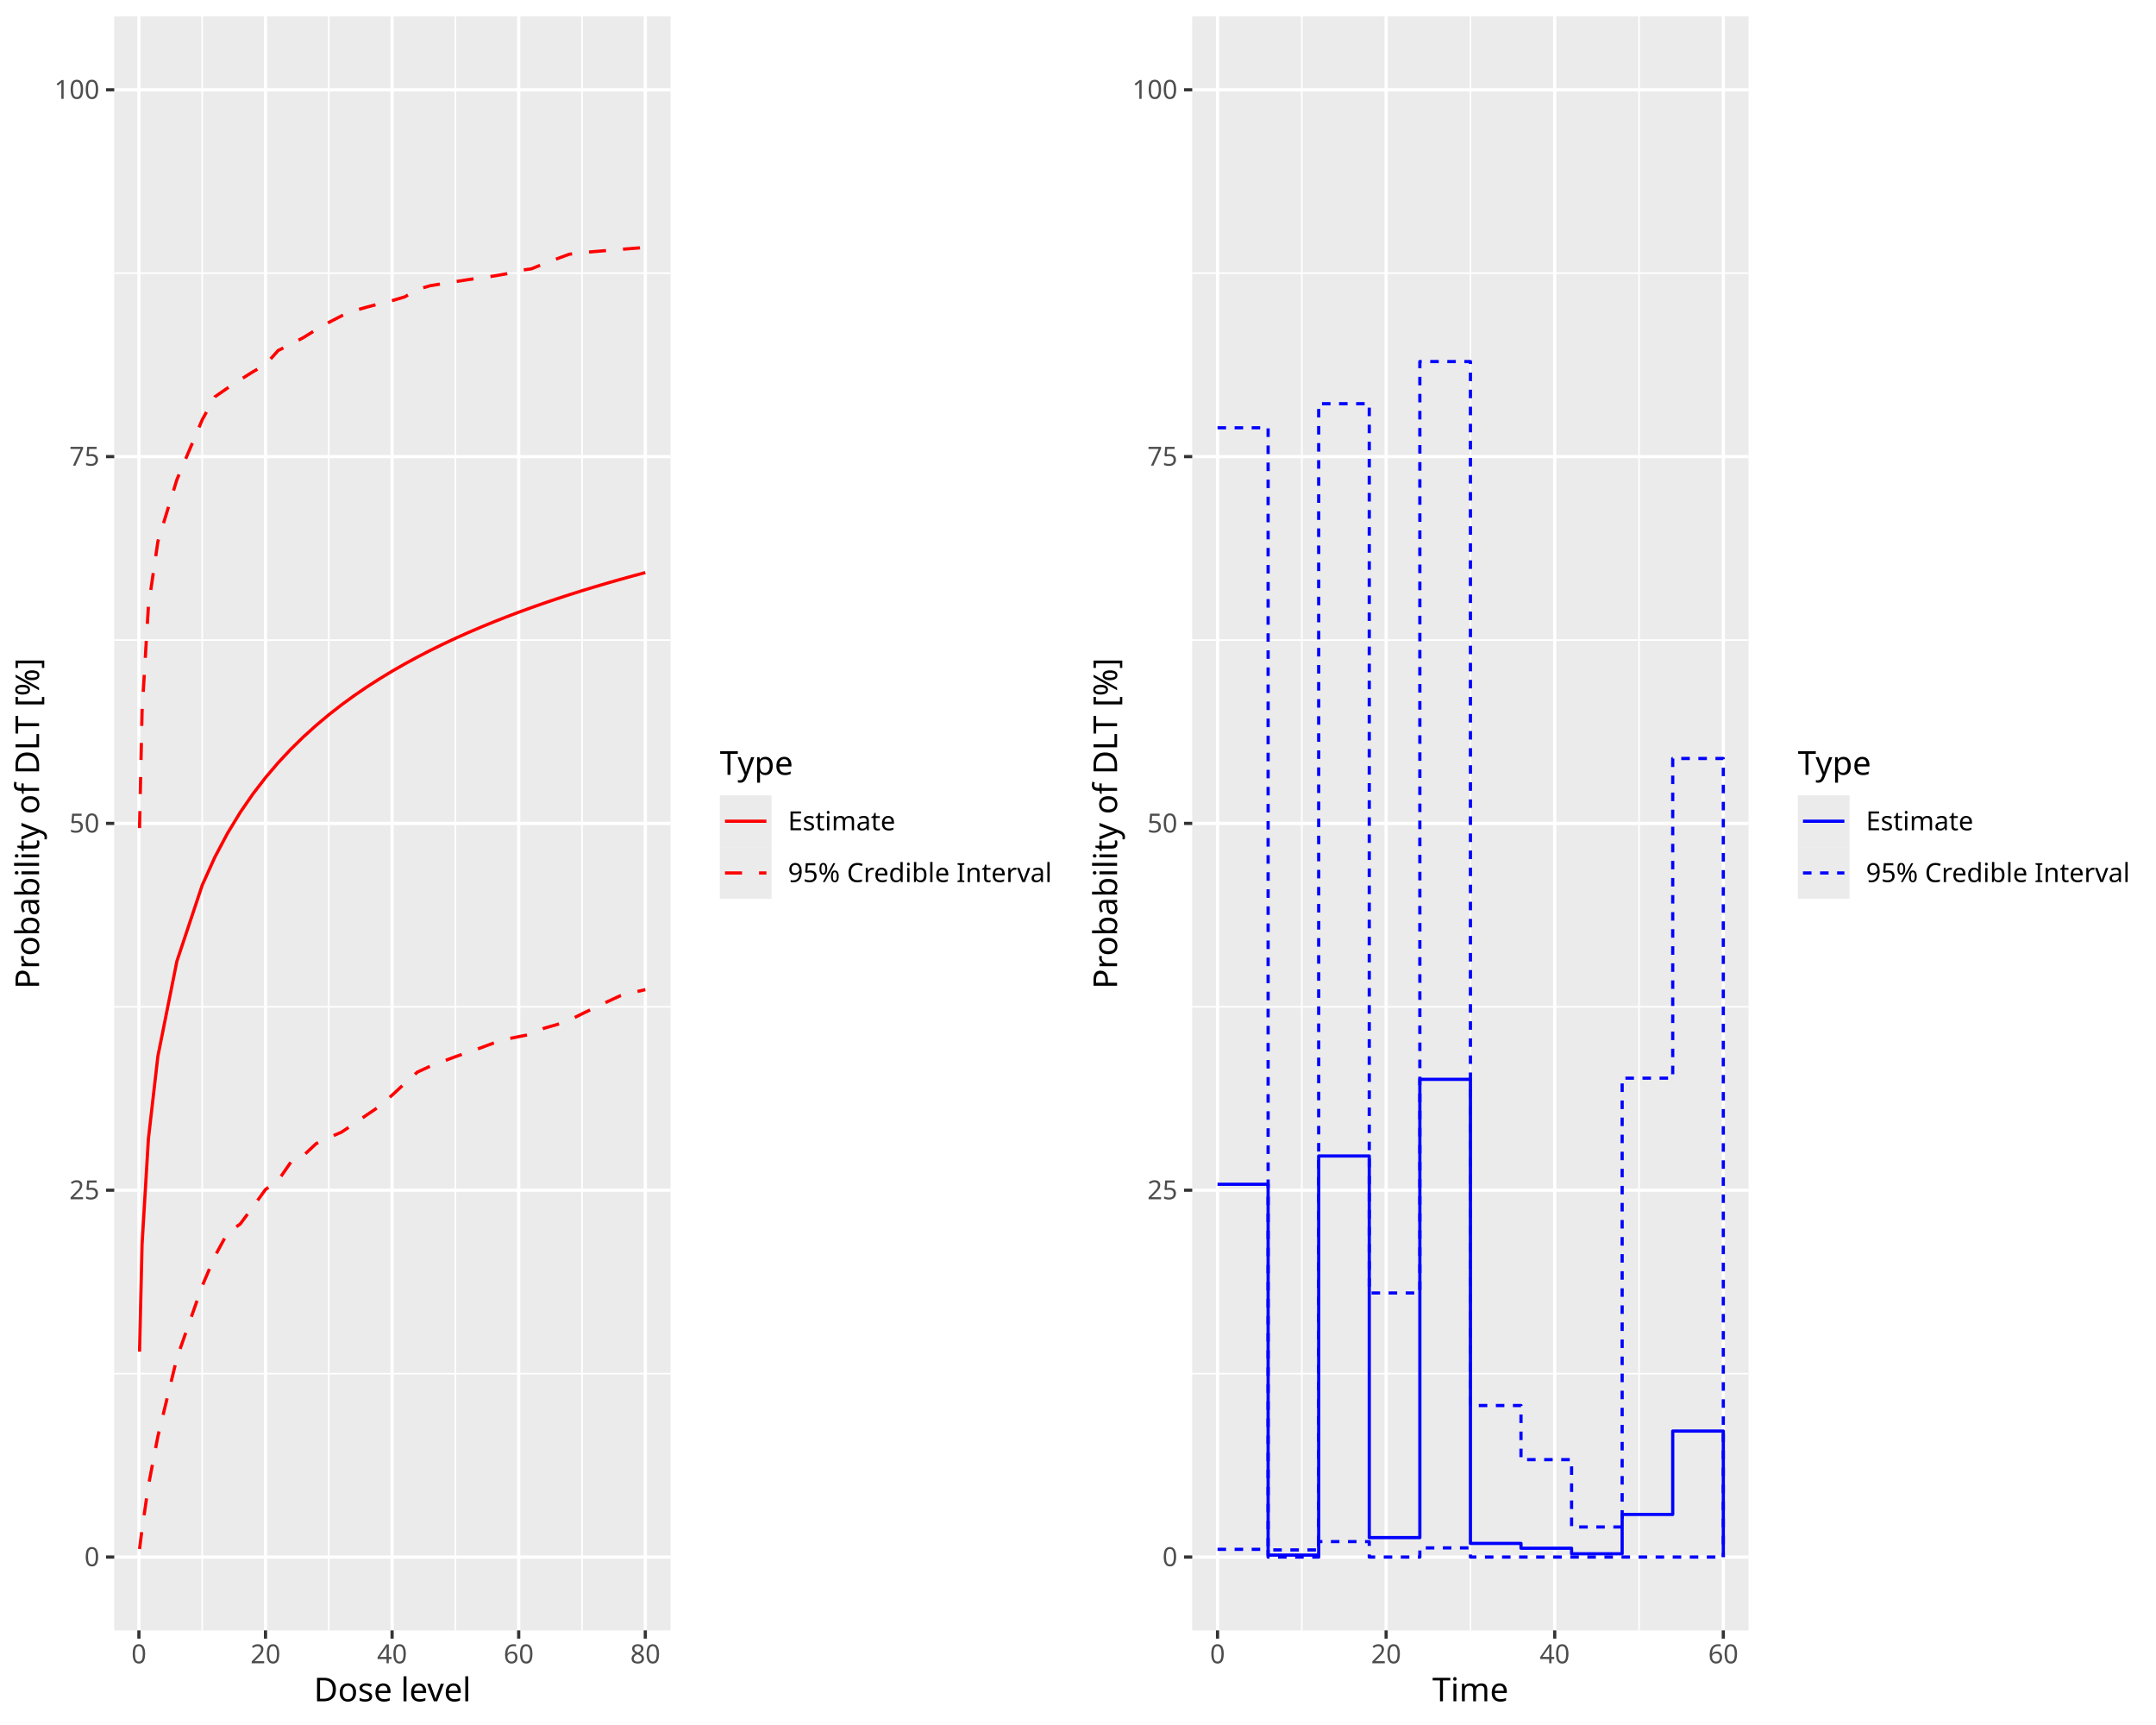
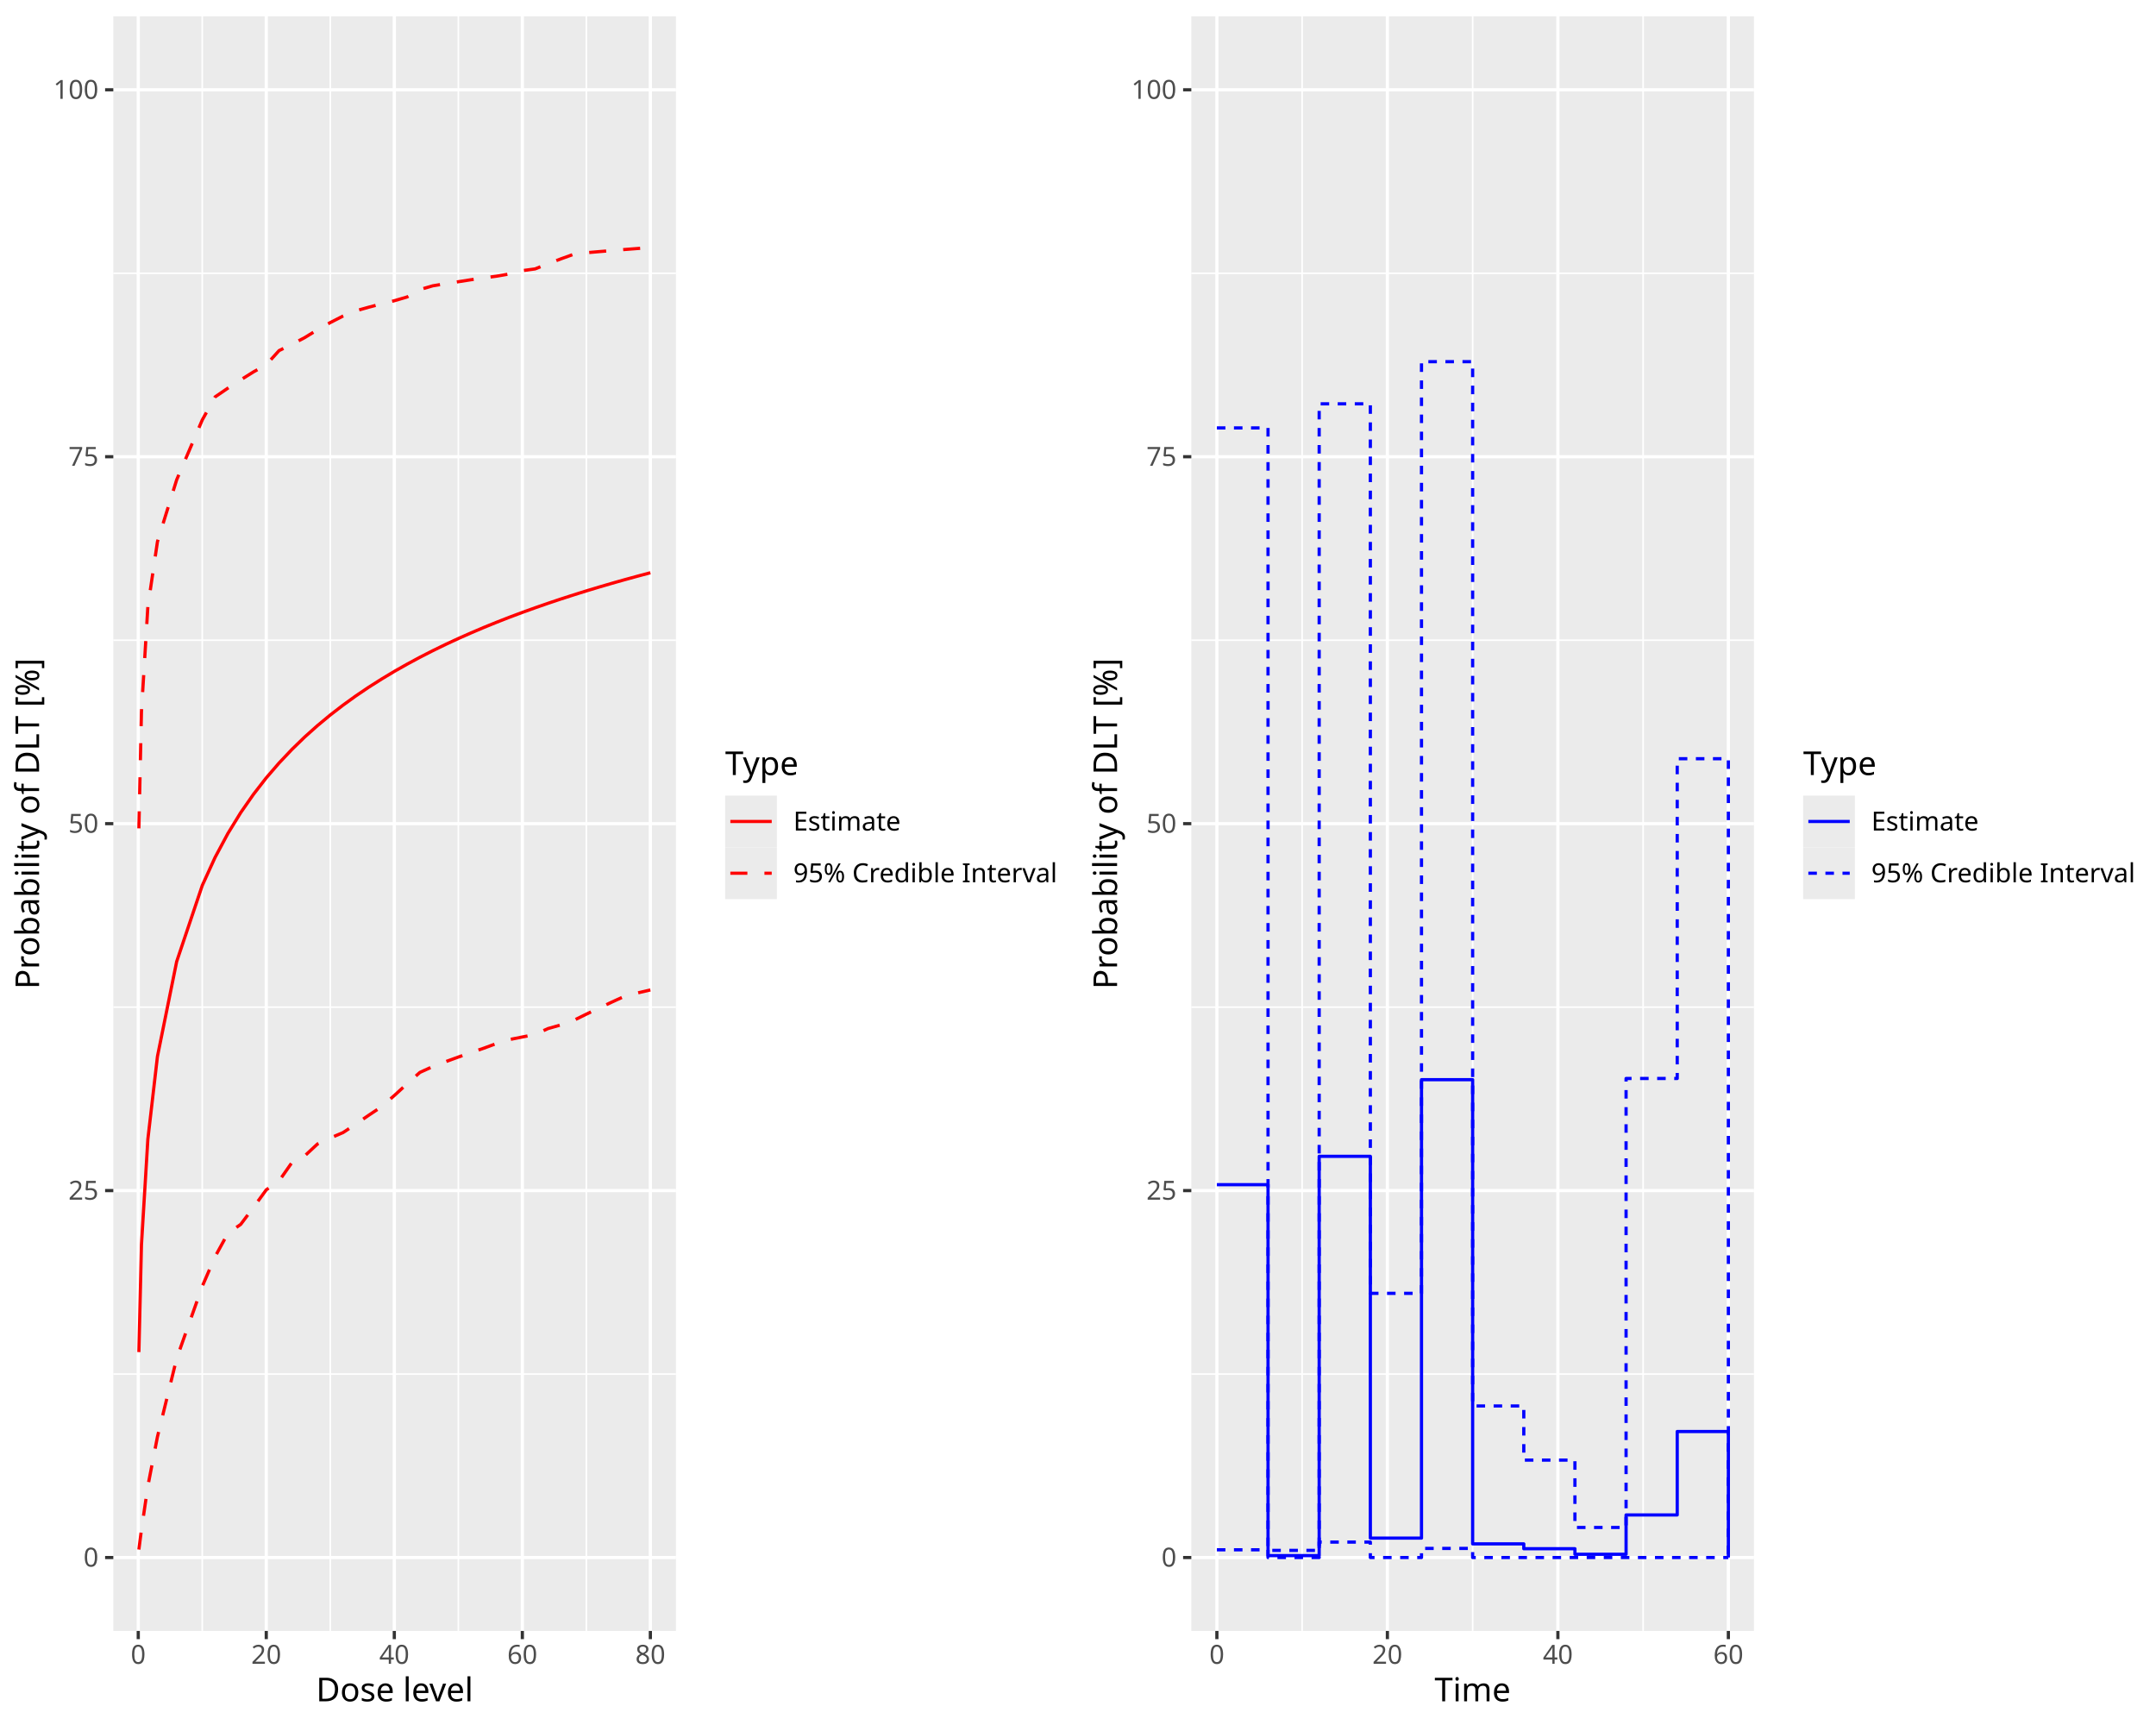
<svg xmlns="http://www.w3.org/2000/svg" class="svglite" data-engine-version="2.0" width="720.00pt" height="576.00pt" viewBox="0 0 720.00 576.00">
  <defs>
    <style type="text/css">
    .svglite line, .svglite polyline, .svglite polygon, .svglite path, .svglite rect, .svglite circle {
      fill: none;
      stroke: #000000;
      stroke-linecap: round;
      stroke-linejoin: round;
      stroke-miterlimit: 10.00;
    }
  </style>
  </defs>
  <rect width="100%" height="100%" style="stroke: none; fill: #FFFFFF;" />
  <defs>
    <clipPath id="cpMC4wMHw3MjAuMDB8MC4wMHw1NzYuMDA=">
      <rect x="0.00" y="0.00" width="720.00" height="576.00" />
    </clipPath>
  </defs>
  <g clip-path="url(#cpMC4wMHw3MjAuMDB8MC4wMHw1NzYuMDA=)">
</g>
  <defs>
    <clipPath id="cpMC4wMHwzNjAuMDB8MC4wMHw1NzYuMDA=">
      <rect x="0.00" y="0.00" width="360.00" height="576.00" />
    </clipPath>
  </defs>
  <g clip-path="url(#cpMC4wMHwzNjAuMDB8MC4wMHw1NzYuMDA=)">
    <rect x="0.00" y="0.00" width="360.00" height="576.00" style="stroke-width: 1.07; stroke: #FFFFFF; fill: #FFFFFF;" />
  </g>
  <g clip-path="url(#cpMC4wMHw3MjAuMDB8MC4wMHw1NzYuMDA=)">
</g>
  <defs>
-     <clipPath id="cpMzguMTV8MjIzLjk1fDUuNDh8NTQ0LjQy">
-       <rect x="38.15" y="5.48" width="185.79" height="538.94" />
+     <clipPath id="cpMzcuODR8MjI1LjczfDUuNDh8NTQ0LjU5">
+       <rect x="37.84" y="5.48" width="187.89" height="539.11" />
    </clipPath>
  </defs>
-   <g clip-path="url(#cpMzguMTV8MjIzLjk1fDUuNDh8NTQ0LjQy)">
-     <rect x="38.15" y="5.48" width="185.79" height="538.94" style="stroke-width: 1.07; stroke: none; fill: #EBEBEB;" />
-     <polyline points="38.15,458.68 223.95,458.68 " style="stroke-width: 0.53; stroke: #FFFFFF; stroke-linecap: butt;" />
-     <polyline points="38.15,336.19 223.95,336.19 " style="stroke-width: 0.53; stroke: #FFFFFF; stroke-linecap: butt;" />
-     <polyline points="38.15,213.71 223.95,213.71 " style="stroke-width: 0.53; stroke: #FFFFFF; stroke-linecap: butt;" />
-     <polyline points="38.15,91.22 223.95,91.22 " style="stroke-width: 0.53; stroke: #FFFFFF; stroke-linecap: butt;" />
-     <polyline points="67.53,544.42 67.53,5.48 " style="stroke-width: 0.53; stroke: #FFFFFF; stroke-linecap: butt;" />
-     <polyline points="109.80,544.42 109.80,5.48 " style="stroke-width: 0.53; stroke: #FFFFFF; stroke-linecap: butt;" />
-     <polyline points="152.08,544.42 152.08,5.48 " style="stroke-width: 0.53; stroke: #FFFFFF; stroke-linecap: butt;" />
-     <polyline points="194.36,544.42 194.36,5.48 " style="stroke-width: 0.53; stroke: #FFFFFF; stroke-linecap: butt;" />
-     <polyline points="38.15,519.92 223.95,519.92 " style="stroke-width: 1.07; stroke: #FFFFFF; stroke-linecap: butt;" />
-     <polyline points="38.15,397.43 223.95,397.43 " style="stroke-width: 1.07; stroke: #FFFFFF; stroke-linecap: butt;" />
-     <polyline points="38.15,274.95 223.95,274.95 " style="stroke-width: 1.07; stroke: #FFFFFF; stroke-linecap: butt;" />
-     <polyline points="38.15,152.46 223.95,152.46 " style="stroke-width: 1.07; stroke: #FFFFFF; stroke-linecap: butt;" />
-     <polyline points="38.15,29.98 223.95,29.98 " style="stroke-width: 1.07; stroke: #FFFFFF; stroke-linecap: butt;" />
-     <polyline points="46.39,544.42 46.39,5.48 " style="stroke-width: 1.07; stroke: #FFFFFF; stroke-linecap: butt;" />
-     <polyline points="88.67,544.42 88.67,5.48 " style="stroke-width: 1.07; stroke: #FFFFFF; stroke-linecap: butt;" />
-     <polyline points="130.94,544.42 130.94,5.48 " style="stroke-width: 1.07; stroke: #FFFFFF; stroke-linecap: butt;" />
-     <polyline points="173.22,544.42 173.22,5.48 " style="stroke-width: 1.07; stroke: #FFFFFF; stroke-linecap: butt;" />
-     <polyline points="215.50,544.42 215.50,5.48 " style="stroke-width: 1.07; stroke: #FFFFFF; stroke-linecap: butt;" />
-     <polyline points="46.60,517.25 47.44,510.61 49.56,496.09 52.73,479.60 59.07,453.48 67.53,429.40 71.75,419.49 75.98,411.70 80.21,408.72 84.44,403.04 88.67,397.17 92.89,394.19 97.12,388.08 101.35,385.85 105.58,381.87 109.80,379.88 114.03,378.05 118.26,375.22 122.49,372.29 126.72,369.42 130.94,365.70 135.17,361.77 139.40,357.98 143.63,356.03 147.86,354.41 152.08,352.85 156.31,351.34 160.54,349.89 164.77,348.31 169.00,347.01 173.22,346.15 177.45,345.32 181.68,343.35 185.91,342.14 190.13,340.64 194.36,338.54 198.59,336.49 202.82,334.49 207.05,332.53 211.27,331.44 215.50,330.45 " style="stroke-width: 1.07; stroke: #FF0000; stroke-dasharray: 5.69,5.69; stroke-linecap: butt;" />
-     <polyline points="46.60,451.34 47.44,415.54 49.56,380.28 52.73,352.65 59.07,320.98 67.53,295.58 71.75,286.22 75.98,278.24 80.21,271.29 84.44,265.14 88.67,259.65 92.89,254.69 97.12,250.17 101.35,246.03 105.58,242.21 109.80,238.67 114.03,235.37 118.26,232.29 122.49,229.40 126.72,226.69 130.94,224.12 135.17,221.70 139.40,219.40 143.63,217.21 147.86,215.13 152.08,213.15 156.31,211.25 160.54,209.44 164.77,207.70 169.00,206.03 173.22,204.43 177.45,202.89 181.68,201.40 185.91,199.97 190.13,198.59 194.36,197.25 198.59,195.96 202.82,194.71 207.05,193.50 211.27,192.33 215.50,191.19 " style="stroke-width: 1.07; stroke: #FF0000; stroke-linecap: butt;" />
-     <polyline points="46.60,276.52 47.44,237.56 49.56,202.49 52.73,180.82 59.07,160.17 67.53,140.17 71.75,132.50 75.98,129.57 80.21,126.82 84.44,124.15 88.67,121.75 92.89,117.04 97.12,114.94 101.35,112.71 105.58,110.07 109.80,107.67 114.03,105.48 118.26,103.75 122.49,102.55 126.72,101.43 130.94,100.39 135.17,99.13 139.40,96.66 143.63,95.41 147.86,94.71 152.08,94.04 156.31,93.38 160.54,92.77 164.77,92.19 169.00,91.45 173.22,90.34 177.45,89.77 181.68,88.05 185.91,86.44 190.13,84.89 194.36,84.37 198.59,83.99 202.82,83.64 207.05,83.29 211.27,82.95 215.50,82.63 " style="stroke-width: 1.07; stroke: #FF0000; stroke-dasharray: 5.69,5.69; stroke-linecap: butt;" />
+   <g clip-path="url(#cpMzcuODR8MjI1LjczfDUuNDh8NTQ0LjU5)">
+     <rect x="37.84" y="5.48" width="187.89" height="539.11" style="stroke-width: 1.07; stroke: none; fill: #EBEBEB;" />
+     <polyline points="37.84,458.82 225.73,458.82 " style="stroke-width: 0.53; stroke: #FFFFFF; stroke-linecap: butt;" />
+     <polyline points="37.84,336.30 225.73,336.30 " style="stroke-width: 0.53; stroke: #FFFFFF; stroke-linecap: butt;" />
+     <polyline points="37.84,213.77 225.73,213.77 " style="stroke-width: 0.53; stroke: #FFFFFF; stroke-linecap: butt;" />
+     <polyline points="37.84,91.25 225.73,91.25 " style="stroke-width: 0.53; stroke: #FFFFFF; stroke-linecap: butt;" />
+     <polyline points="67.55,544.59 67.55,5.48 " style="stroke-width: 0.53; stroke: #FFFFFF; stroke-linecap: butt;" />
+     <polyline points="110.30,544.59 110.30,5.48 " style="stroke-width: 0.53; stroke: #FFFFFF; stroke-linecap: butt;" />
+     <polyline points="153.06,544.59 153.06,5.48 " style="stroke-width: 0.53; stroke: #FFFFFF; stroke-linecap: butt;" />
+     <polyline points="195.81,544.59 195.81,5.48 " style="stroke-width: 0.53; stroke: #FFFFFF; stroke-linecap: butt;" />
+     <polyline points="37.84,520.08 225.73,520.08 " style="stroke-width: 1.07; stroke: #FFFFFF; stroke-linecap: butt;" />
+     <polyline points="37.84,397.56 225.73,397.56 " style="stroke-width: 1.07; stroke: #FFFFFF; stroke-linecap: butt;" />
+     <polyline points="37.84,275.03 225.73,275.03 " style="stroke-width: 1.07; stroke: #FFFFFF; stroke-linecap: butt;" />
+     <polyline points="37.84,152.51 225.73,152.51 " style="stroke-width: 1.07; stroke: #FFFFFF; stroke-linecap: butt;" />
+     <polyline points="37.84,29.98 225.73,29.98 " style="stroke-width: 1.07; stroke: #FFFFFF; stroke-linecap: butt;" />
+     <polyline points="46.17,544.59 46.17,5.48 " style="stroke-width: 1.07; stroke: #FFFFFF; stroke-linecap: butt;" />
+     <polyline points="88.92,544.59 88.92,5.48 " style="stroke-width: 1.07; stroke: #FFFFFF; stroke-linecap: butt;" />
+     <polyline points="131.68,544.59 131.68,5.48 " style="stroke-width: 1.07; stroke: #FFFFFF; stroke-linecap: butt;" />
+     <polyline points="174.44,544.59 174.44,5.48 " style="stroke-width: 1.07; stroke: #FFFFFF; stroke-linecap: butt;" />
+     <polyline points="217.19,544.59 217.19,5.48 " style="stroke-width: 1.07; stroke: #FFFFFF; stroke-linecap: butt;" />
+     <polyline points="46.38,517.41 47.24,510.77 49.38,496.24 52.58,479.75 59.00,453.62 67.55,429.53 71.82,419.63 76.10,411.83 80.37,408.85 84.65,403.17 88.92,397.29 93.20,394.31 97.48,388.20 101.75,385.97 106.03,381.99 110.30,380.00 114.58,378.17 118.85,375.34 123.13,372.40 127.41,369.54 131.68,365.81 135.96,361.88 140.23,358.09 144.51,356.14 148.78,354.52 153.06,352.96 157.33,351.45 161.61,349.99 165.89,348.41 170.16,347.12 174.44,346.26 178.71,345.43 182.99,343.46 187.26,342.24 191.54,340.74 195.81,338.64 200.09,336.59 204.37,334.59 208.64,332.63 212.92,331.55 217.19,330.55 " style="stroke-width: 1.07; stroke: #FF0000; stroke-dasharray: 5.69,5.69; stroke-linecap: butt;" />
+     <polyline points="46.38,451.48 47.24,415.67 49.38,380.40 52.58,352.76 59.00,321.08 67.55,295.67 71.82,286.31 76.10,278.32 80.37,271.37 84.65,265.23 88.92,259.73 93.20,254.77 97.48,250.25 101.75,246.10 106.03,242.28 110.30,238.74 114.58,235.44 118.85,232.36 123.13,229.47 127.41,226.76 131.68,224.19 135.96,221.77 140.23,219.47 144.51,217.28 148.78,215.20 153.06,213.21 157.33,211.32 161.61,209.50 165.89,207.76 170.16,206.09 174.44,204.49 178.71,202.95 182.99,201.46 187.26,200.03 191.54,198.65 195.81,197.31 200.09,196.02 204.37,194.77 208.64,193.56 212.92,192.39 217.19,191.25 " style="stroke-width: 1.07; stroke: #FF0000; stroke-linecap: butt;" />
+     <polyline points="46.38,276.60 47.24,237.64 49.38,202.56 52.58,180.87 59.00,160.22 67.55,140.22 71.82,132.54 76.10,129.61 80.37,126.85 84.65,124.18 88.92,121.79 93.20,117.07 97.48,114.97 101.75,112.74 106.03,110.10 110.30,107.71 114.58,105.52 118.85,103.78 123.13,102.58 127.41,101.46 131.68,100.42 135.96,99.16 140.23,96.69 144.51,95.44 148.78,94.74 153.06,94.07 157.33,93.40 161.61,92.79 165.89,92.21 170.16,91.47 174.44,90.37 178.71,89.79 182.99,88.07 187.26,86.46 191.54,84.92 195.81,84.39 200.09,84.02 204.37,83.66 208.64,83.31 212.92,82.98 217.19,82.65 " style="stroke-width: 1.07; stroke: #FF0000; stroke-dasharray: 5.69,5.69; stroke-linecap: butt;" />
  </g>
  <g clip-path="url(#cpMC4wMHw3MjAuMDB8MC4wMHw1NzYuMDA=)">
-     <text x="33.22" y="522.95" text-anchor="end" style="font-size: 8.80px; fill: #4D4D4D; font-family: sans;" textLength="4.89px" lengthAdjust="spacingAndGlyphs">0</text>
-     <text x="33.22" y="400.46" text-anchor="end" style="font-size: 8.80px; fill: #4D4D4D; font-family: sans;" textLength="9.79px" lengthAdjust="spacingAndGlyphs">25</text>
-     <text x="33.22" y="277.98" text-anchor="end" style="font-size: 8.80px; fill: #4D4D4D; font-family: sans;" textLength="9.79px" lengthAdjust="spacingAndGlyphs">50</text>
-     <text x="33.22" y="155.49" text-anchor="end" style="font-size: 8.80px; fill: #4D4D4D; font-family: sans;" textLength="9.79px" lengthAdjust="spacingAndGlyphs">75</text>
-     <text x="33.22" y="33.00" text-anchor="end" style="font-size: 8.80px; fill: #4D4D4D; font-family: sans;" textLength="14.68px" lengthAdjust="spacingAndGlyphs">100</text>
-     <polyline points="35.41,519.92 38.15,519.92 " style="stroke-width: 1.07; stroke: #333333; stroke-linecap: butt;" />
-     <polyline points="35.41,397.43 38.15,397.43 " style="stroke-width: 1.07; stroke: #333333; stroke-linecap: butt;" />
-     <polyline points="35.41,274.95 38.15,274.95 " style="stroke-width: 1.07; stroke: #333333; stroke-linecap: butt;" />
-     <polyline points="35.41,152.46 38.15,152.46 " style="stroke-width: 1.07; stroke: #333333; stroke-linecap: butt;" />
-     <polyline points="35.41,29.98 38.15,29.98 " style="stroke-width: 1.07; stroke: #333333; stroke-linecap: butt;" />
-     <polyline points="46.39,547.16 46.39,544.42 " style="stroke-width: 1.07; stroke: #333333; stroke-linecap: butt;" />
-     <polyline points="88.67,547.16 88.67,544.42 " style="stroke-width: 1.07; stroke: #333333; stroke-linecap: butt;" />
-     <polyline points="130.94,547.16 130.94,544.42 " style="stroke-width: 1.07; stroke: #333333; stroke-linecap: butt;" />
-     <polyline points="173.22,547.16 173.22,544.42 " style="stroke-width: 1.07; stroke: #333333; stroke-linecap: butt;" />
-     <polyline points="215.50,547.16 215.50,544.42 " style="stroke-width: 1.07; stroke: #333333; stroke-linecap: butt;" />
-     <text x="46.39" y="555.40" text-anchor="middle" style="font-size: 8.80px; fill: #4D4D4D; font-family: sans;" textLength="4.89px" lengthAdjust="spacingAndGlyphs">0</text>
-     <text x="88.67" y="555.40" text-anchor="middle" style="font-size: 8.80px; fill: #4D4D4D; font-family: sans;" textLength="9.79px" lengthAdjust="spacingAndGlyphs">20</text>
-     <text x="130.94" y="555.40" text-anchor="middle" style="font-size: 8.80px; fill: #4D4D4D; font-family: sans;" textLength="9.79px" lengthAdjust="spacingAndGlyphs">40</text>
-     <text x="173.22" y="555.40" text-anchor="middle" style="font-size: 8.80px; fill: #4D4D4D; font-family: sans;" textLength="9.79px" lengthAdjust="spacingAndGlyphs">60</text>
-     <text x="215.50" y="555.40" text-anchor="middle" style="font-size: 8.80px; fill: #4D4D4D; font-family: sans;" textLength="9.79px" lengthAdjust="spacingAndGlyphs">80</text>
-     <text x="131.05" y="568.10" text-anchor="middle" style="font-size: 11.00px; font-family: sans;" textLength="51.37px" lengthAdjust="spacingAndGlyphs">Dose level</text>
-     <text transform="translate(13.05,274.95) rotate(-90)" text-anchor="middle" style="font-size: 11.00px; font-family: sans;" textLength="106.38px" lengthAdjust="spacingAndGlyphs">Probability of DLT [%]</text>
-     <rect x="234.91" y="244.29" width="119.61" height="61.32" style="stroke-width: 1.07; stroke: none; fill: #FFFFFF;" />
-     <text x="240.39" y="258.71" style="font-size: 11.00px; font-family: sans;" textLength="24.46px" lengthAdjust="spacingAndGlyphs">Type</text>
-     <rect x="240.39" y="265.57" width="17.28" height="17.28" style="stroke-width: 1.07; stroke: none; fill: #EBEBEB;" />
-     <line x1="242.11" y1="274.21" x2="255.94" y2="274.21" style="stroke-width: 1.07; stroke: #FF0000; stroke-linecap: butt;" />
-     <rect x="240.39" y="282.85" width="17.28" height="17.28" style="stroke-width: 1.07; stroke: none; fill: #EBEBEB;" />
-     <line x1="242.11" y1="291.49" x2="255.94" y2="291.49" style="stroke-width: 1.07; stroke: #FF0000; stroke-dasharray: 5.69,5.69; stroke-linecap: butt;" />
-     <text x="263.15" y="277.24" style="font-size: 8.80px; font-family: sans;" textLength="34.24px" lengthAdjust="spacingAndGlyphs">Estimate</text>
-     <text x="263.15" y="294.52" style="font-size: 8.80px; font-family: sans;" textLength="84.14px" lengthAdjust="spacingAndGlyphs">95% Credible Interval</text>
+     <text x="32.91" y="523.11" text-anchor="end" style="font-size: 8.80px; fill: #4D4D4D; font-family: sans;" textLength="4.89px" lengthAdjust="spacingAndGlyphs">0</text>
+     <text x="32.91" y="400.59" text-anchor="end" style="font-size: 8.80px; fill: #4D4D4D; font-family: sans;" textLength="9.79px" lengthAdjust="spacingAndGlyphs">25</text>
+     <text x="32.91" y="278.06" text-anchor="end" style="font-size: 8.80px; fill: #4D4D4D; font-family: sans;" textLength="9.79px" lengthAdjust="spacingAndGlyphs">50</text>
+     <text x="32.91" y="155.54" text-anchor="end" style="font-size: 8.80px; fill: #4D4D4D; font-family: sans;" textLength="9.79px" lengthAdjust="spacingAndGlyphs">75</text>
+     <text x="32.91" y="33.01" text-anchor="end" style="font-size: 8.80px; fill: #4D4D4D; font-family: sans;" textLength="14.68px" lengthAdjust="spacingAndGlyphs">100</text>
+     <polyline points="35.10,520.08 37.84,520.08 " style="stroke-width: 1.07; stroke: #333333; stroke-linecap: butt;" />
+     <polyline points="35.10,397.56 37.84,397.56 " style="stroke-width: 1.07; stroke: #333333; stroke-linecap: butt;" />
+     <polyline points="35.10,275.03 37.84,275.03 " style="stroke-width: 1.07; stroke: #333333; stroke-linecap: butt;" />
+     <polyline points="35.10,152.51 37.84,152.51 " style="stroke-width: 1.07; stroke: #333333; stroke-linecap: butt;" />
+     <polyline points="35.10,29.98 37.84,29.98 " style="stroke-width: 1.07; stroke: #333333; stroke-linecap: butt;" />
+     <polyline points="46.17,547.33 46.17,544.59 " style="stroke-width: 1.07; stroke: #333333; stroke-linecap: butt;" />
+     <polyline points="88.92,547.33 88.92,544.59 " style="stroke-width: 1.07; stroke: #333333; stroke-linecap: butt;" />
+     <polyline points="131.68,547.33 131.68,544.59 " style="stroke-width: 1.07; stroke: #333333; stroke-linecap: butt;" />
+     <polyline points="174.44,547.33 174.44,544.59 " style="stroke-width: 1.07; stroke: #333333; stroke-linecap: butt;" />
+     <polyline points="217.19,547.33 217.19,544.59 " style="stroke-width: 1.07; stroke: #333333; stroke-linecap: butt;" />
+     <text x="46.17" y="555.57" text-anchor="middle" style="font-size: 8.80px; fill: #4D4D4D; font-family: sans;" textLength="4.89px" lengthAdjust="spacingAndGlyphs">0</text>
+     <text x="88.92" y="555.57" text-anchor="middle" style="font-size: 8.80px; fill: #4D4D4D; font-family: sans;" textLength="9.79px" lengthAdjust="spacingAndGlyphs">20</text>
+     <text x="131.68" y="555.57" text-anchor="middle" style="font-size: 8.80px; fill: #4D4D4D; font-family: sans;" textLength="9.79px" lengthAdjust="spacingAndGlyphs">40</text>
+     <text x="174.44" y="555.57" text-anchor="middle" style="font-size: 8.80px; fill: #4D4D4D; font-family: sans;" textLength="9.79px" lengthAdjust="spacingAndGlyphs">60</text>
+     <text x="217.19" y="555.57" text-anchor="middle" style="font-size: 8.80px; fill: #4D4D4D; font-family: sans;" textLength="9.79px" lengthAdjust="spacingAndGlyphs">80</text>
+     <text x="131.79" y="568.09" text-anchor="middle" style="font-size: 11.00px; font-family: sans;" textLength="51.37px" lengthAdjust="spacingAndGlyphs">Dose level</text>
+     <text transform="translate(13.05,275.03) rotate(-90)" text-anchor="middle" style="font-size: 11.00px; font-family: sans;" textLength="106.38px" lengthAdjust="spacingAndGlyphs">Probability of DLT [%]</text>
+     <rect x="236.69" y="244.37" width="117.83" height="61.32" style="stroke-width: 1.07; stroke: none; fill: #FFFFFF;" />
+     <text x="242.17" y="258.80" style="font-size: 11.00px; font-family: sans;" textLength="24.46px" lengthAdjust="spacingAndGlyphs">Type</text>
+     <rect x="242.17" y="265.66" width="17.28" height="17.28" style="stroke-width: 1.07; stroke: none; fill: #EBEBEB;" />
+     <line x1="243.90" y1="274.30" x2="257.72" y2="274.30" style="stroke-width: 1.07; stroke: #FF0000; stroke-linecap: butt;" />
+     <rect x="242.17" y="282.94" width="17.28" height="17.28" style="stroke-width: 1.07; stroke: none; fill: #EBEBEB;" />
+     <line x1="243.90" y1="291.58" x2="257.72" y2="291.58" style="stroke-width: 1.07; stroke: #FF0000; stroke-dasharray: 5.69,5.69; stroke-linecap: butt;" />
+     <text x="264.93" y="277.32" style="font-size: 8.80px; font-family: sans;" textLength="34.24px" lengthAdjust="spacingAndGlyphs">Estimate</text>
+     <text x="264.93" y="294.60" style="font-size: 8.80px; font-family: sans;" textLength="84.14px" lengthAdjust="spacingAndGlyphs">95% Credible Interval</text>
  </g>
  <defs>
    <clipPath id="cpMzYwLjAwfDcyMC4wMHwwLjAwfDU3Ni4wMA==">
      <rect x="360.00" y="0.00" width="360.00" height="576.00" />
    </clipPath>
  </defs>
  <g clip-path="url(#cpMzYwLjAwfDcyMC4wMHwwLjAwfDU3Ni4wMA==)">
    <rect x="360.00" y="0.00" width="360.00" height="576.00" style="stroke-width: 1.07; stroke: #FFFFFF; fill: #FFFFFF;" />
  </g>
  <g clip-path="url(#cpMC4wMHw3MjAuMDB8MC4wMHw1NzYuMDA=)">
</g>
  <defs>
-     <clipPath id="cpMzk4LjE1fDU4My45NXw1LjQ4fDU0NC40Mg==">
-       <rect x="398.15" y="5.48" width="185.79" height="538.94" />
+     <clipPath id="cpMzk3Ljg0fDU4NS43M3w1LjQ4fDU0NC41OQ==">
+       <rect x="397.84" y="5.48" width="187.89" height="539.11" />
    </clipPath>
  </defs>
-   <g clip-path="url(#cpMzk4LjE1fDU4My45NXw1LjQ4fDU0NC40Mg==)">
-     <rect x="398.15" y="5.48" width="185.79" height="538.94" style="stroke-width: 1.07; stroke: none; fill: #EBEBEB;" />
-     <polyline points="398.15,458.68 583.95,458.68 " style="stroke-width: 0.53; stroke: #FFFFFF; stroke-linecap: butt;" />
-     <polyline points="398.15,336.19 583.95,336.19 " style="stroke-width: 0.53; stroke: #FFFFFF; stroke-linecap: butt;" />
-     <polyline points="398.15,213.71 583.95,213.71 " style="stroke-width: 0.53; stroke: #FFFFFF; stroke-linecap: butt;" />
-     <polyline points="398.15,91.22 583.95,91.22 " style="stroke-width: 0.53; stroke: #FFFFFF; stroke-linecap: butt;" />
-     <polyline points="434.75,544.42 434.75,5.48 " style="stroke-width: 0.53; stroke: #FFFFFF; stroke-linecap: butt;" />
-     <polyline points="491.05,544.42 491.05,5.48 " style="stroke-width: 0.53; stroke: #FFFFFF; stroke-linecap: butt;" />
-     <polyline points="547.35,544.42 547.35,5.48 " style="stroke-width: 0.53; stroke: #FFFFFF; stroke-linecap: butt;" />
-     <polyline points="398.15,519.92 583.95,519.92 " style="stroke-width: 1.07; stroke: #FFFFFF; stroke-linecap: butt;" />
-     <polyline points="398.15,397.43 583.95,397.43 " style="stroke-width: 1.07; stroke: #FFFFFF; stroke-linecap: butt;" />
-     <polyline points="398.15,274.95 583.95,274.95 " style="stroke-width: 1.07; stroke: #FFFFFF; stroke-linecap: butt;" />
-     <polyline points="398.15,152.46 583.95,152.46 " style="stroke-width: 1.07; stroke: #FFFFFF; stroke-linecap: butt;" />
-     <polyline points="398.15,29.98 583.95,29.98 " style="stroke-width: 1.07; stroke: #FFFFFF; stroke-linecap: butt;" />
-     <polyline points="406.60,544.42 406.60,5.48 " style="stroke-width: 1.07; stroke: #FFFFFF; stroke-linecap: butt;" />
-     <polyline points="462.90,544.42 462.90,5.48 " style="stroke-width: 1.07; stroke: #FFFFFF; stroke-linecap: butt;" />
-     <polyline points="519.20,544.42 519.20,5.48 " style="stroke-width: 1.07; stroke: #FFFFFF; stroke-linecap: butt;" />
-     <polyline points="575.50,544.42 575.50,5.48 " style="stroke-width: 1.07; stroke: #FFFFFF; stroke-linecap: butt;" />
-     <polyline points="406.60,517.34 423.49,517.34 423.49,519.92 440.38,519.92 440.38,514.76 457.27,514.76 457.27,519.92 474.16,519.92 474.16,516.87 491.05,516.87 491.05,519.92 507.94,519.92 507.94,519.92 524.83,519.92 524.83,519.92 541.72,519.92 541.72,519.92 558.61,519.92 558.61,519.92 575.50,519.92 575.50,519.92 " style="stroke-width: 1.07; stroke: #0000FF; stroke-dasharray: 2.85,2.85; stroke-linecap: butt;" />
-     <polyline points="406.60,395.45 423.49,395.45 423.49,519.27 440.38,519.27 440.38,385.99 457.27,385.99 457.27,513.43 474.16,513.43 474.16,360.41 491.05,360.41 491.05,515.36 507.94,515.36 507.94,516.98 524.83,516.98 524.83,518.83 541.72,518.83 541.72,505.70 558.61,505.70 558.61,477.85 575.50,477.85 575.50,519.92 " style="stroke-width: 1.07; stroke: #0000FF; stroke-linecap: butt;" />
-     <polyline points="406.60,142.84 423.49,142.84 423.49,517.53 440.38,517.53 440.38,134.80 457.27,134.80 457.27,431.74 474.16,431.74 474.16,120.73 491.05,120.73 491.05,469.32 507.94,469.32 507.94,487.39 524.83,487.39 524.83,509.88 541.72,509.88 541.72,360.01 558.61,360.01 558.61,253.27 575.50,253.27 575.50,519.92 " style="stroke-width: 1.07; stroke: #0000FF; stroke-dasharray: 2.85,2.85; stroke-linecap: butt;" />
+   <g clip-path="url(#cpMzk3Ljg0fDU4NS43M3w1LjQ4fDU0NC41OQ==)">
+     <rect x="397.84" y="5.48" width="187.89" height="539.11" style="stroke-width: 1.07; stroke: none; fill: #EBEBEB;" />
+     <polyline points="397.84,458.82 585.73,458.82 " style="stroke-width: 0.53; stroke: #FFFFFF; stroke-linecap: butt;" />
+     <polyline points="397.84,336.30 585.73,336.30 " style="stroke-width: 0.53; stroke: #FFFFFF; stroke-linecap: butt;" />
+     <polyline points="397.84,213.77 585.73,213.77 " style="stroke-width: 0.53; stroke: #FFFFFF; stroke-linecap: butt;" />
+     <polyline points="397.84,91.25 585.73,91.25 " style="stroke-width: 0.53; stroke: #FFFFFF; stroke-linecap: butt;" />
+     <polyline points="434.85,544.59 434.85,5.48 " style="stroke-width: 0.53; stroke: #FFFFFF; stroke-linecap: butt;" />
+     <polyline points="491.79,544.59 491.79,5.48 " style="stroke-width: 0.53; stroke: #FFFFFF; stroke-linecap: butt;" />
+     <polyline points="548.72,544.59 548.72,5.48 " style="stroke-width: 0.53; stroke: #FFFFFF; stroke-linecap: butt;" />
+     <polyline points="397.84,520.08 585.73,520.08 " style="stroke-width: 1.07; stroke: #FFFFFF; stroke-linecap: butt;" />
+     <polyline points="397.84,397.56 585.73,397.56 " style="stroke-width: 1.07; stroke: #FFFFFF; stroke-linecap: butt;" />
+     <polyline points="397.84,275.03 585.73,275.03 " style="stroke-width: 1.07; stroke: #FFFFFF; stroke-linecap: butt;" />
+     <polyline points="397.84,152.51 585.73,152.51 " style="stroke-width: 1.07; stroke: #FFFFFF; stroke-linecap: butt;" />
+     <polyline points="397.84,29.98 585.73,29.98 " style="stroke-width: 1.07; stroke: #FFFFFF; stroke-linecap: butt;" />
+     <polyline points="406.38,544.59 406.38,5.48 " style="stroke-width: 1.07; stroke: #FFFFFF; stroke-linecap: butt;" />
+     <polyline points="463.32,544.59 463.32,5.48 " style="stroke-width: 1.07; stroke: #FFFFFF; stroke-linecap: butt;" />
+     <polyline points="520.26,544.59 520.26,5.48 " style="stroke-width: 1.07; stroke: #FFFFFF; stroke-linecap: butt;" />
+     <polyline points="577.19,544.59 577.19,5.48 " style="stroke-width: 1.07; stroke: #FFFFFF; stroke-linecap: butt;" />
+     <polyline points="406.38,517.50 423.46,517.50 423.46,520.08 440.54,520.08 440.54,514.92 457.63,514.92 457.63,520.08 474.71,520.08 474.71,517.03 491.79,517.03 491.79,520.08 508.87,520.08 508.87,520.08 525.95,520.08 525.95,520.08 543.03,520.08 543.03,520.08 560.11,520.08 560.11,520.08 577.19,520.08 577.19,520.08 " style="stroke-width: 1.07; stroke: #0000FF; stroke-dasharray: 2.85,2.85; stroke-linecap: butt;" />
+     <polyline points="406.38,395.57 423.46,395.57 423.46,519.43 440.54,519.43 440.54,386.11 457.63,386.11 457.63,513.59 474.71,513.59 474.71,360.52 491.79,360.52 491.79,515.52 508.87,515.52 508.87,517.14 525.95,517.14 525.95,519.00 543.03,519.00 543.03,505.86 560.11,505.86 560.11,478.00 577.19,478.00 577.19,520.08 " style="stroke-width: 1.07; stroke: #0000FF; stroke-linecap: butt;" />
+     <polyline points="406.38,142.89 423.46,142.89 423.46,517.69 440.54,517.69 440.54,134.84 457.63,134.84 457.63,431.87 474.71,431.87 474.71,120.77 491.79,120.77 491.79,469.47 508.87,469.47 508.87,487.54 525.95,487.54 525.95,510.04 543.03,510.04 543.03,360.12 560.11,360.12 560.11,253.35 577.19,253.35 577.19,520.08 " style="stroke-width: 1.07; stroke: #0000FF; stroke-dasharray: 2.85,2.85; stroke-linecap: butt;" />
  </g>
  <g clip-path="url(#cpMC4wMHw3MjAuMDB8MC4wMHw1NzYuMDA=)">
-     <text x="393.22" y="522.95" text-anchor="end" style="font-size: 8.80px; fill: #4D4D4D; font-family: sans;" textLength="4.89px" lengthAdjust="spacingAndGlyphs">0</text>
-     <text x="393.22" y="400.46" text-anchor="end" style="font-size: 8.80px; fill: #4D4D4D; font-family: sans;" textLength="9.79px" lengthAdjust="spacingAndGlyphs">25</text>
-     <text x="393.22" y="277.98" text-anchor="end" style="font-size: 8.80px; fill: #4D4D4D; font-family: sans;" textLength="9.79px" lengthAdjust="spacingAndGlyphs">50</text>
-     <text x="393.22" y="155.49" text-anchor="end" style="font-size: 8.80px; fill: #4D4D4D; font-family: sans;" textLength="9.79px" lengthAdjust="spacingAndGlyphs">75</text>
-     <text x="393.22" y="33.00" text-anchor="end" style="font-size: 8.80px; fill: #4D4D4D; font-family: sans;" textLength="14.68px" lengthAdjust="spacingAndGlyphs">100</text>
-     <polyline points="395.41,519.92 398.15,519.92 " style="stroke-width: 1.07; stroke: #333333; stroke-linecap: butt;" />
-     <polyline points="395.41,397.43 398.15,397.43 " style="stroke-width: 1.07; stroke: #333333; stroke-linecap: butt;" />
-     <polyline points="395.41,274.95 398.15,274.95 " style="stroke-width: 1.07; stroke: #333333; stroke-linecap: butt;" />
-     <polyline points="395.41,152.46 398.15,152.46 " style="stroke-width: 1.07; stroke: #333333; stroke-linecap: butt;" />
-     <polyline points="395.41,29.98 398.15,29.98 " style="stroke-width: 1.07; stroke: #333333; stroke-linecap: butt;" />
-     <polyline points="406.60,547.16 406.60,544.42 " style="stroke-width: 1.07; stroke: #333333; stroke-linecap: butt;" />
-     <polyline points="462.90,547.16 462.90,544.42 " style="stroke-width: 1.07; stroke: #333333; stroke-linecap: butt;" />
-     <polyline points="519.20,547.16 519.20,544.42 " style="stroke-width: 1.07; stroke: #333333; stroke-linecap: butt;" />
-     <polyline points="575.50,547.16 575.50,544.42 " style="stroke-width: 1.07; stroke: #333333; stroke-linecap: butt;" />
-     <text x="406.60" y="555.40" text-anchor="middle" style="font-size: 8.80px; fill: #4D4D4D; font-family: sans;" textLength="4.89px" lengthAdjust="spacingAndGlyphs">0</text>
-     <text x="462.90" y="555.40" text-anchor="middle" style="font-size: 8.80px; fill: #4D4D4D; font-family: sans;" textLength="9.79px" lengthAdjust="spacingAndGlyphs">20</text>
-     <text x="519.20" y="555.40" text-anchor="middle" style="font-size: 8.80px; fill: #4D4D4D; font-family: sans;" textLength="9.79px" lengthAdjust="spacingAndGlyphs">40</text>
-     <text x="575.50" y="555.40" text-anchor="middle" style="font-size: 8.80px; fill: #4D4D4D; font-family: sans;" textLength="9.79px" lengthAdjust="spacingAndGlyphs">60</text>
-     <text x="491.05" y="568.10" text-anchor="middle" style="font-size: 11.00px; font-family: sans;" textLength="24.45px" lengthAdjust="spacingAndGlyphs">Time</text>
-     <text transform="translate(373.05,274.95) rotate(-90)" text-anchor="middle" style="font-size: 11.00px; font-family: sans;" textLength="106.38px" lengthAdjust="spacingAndGlyphs">Probability of DLT [%]</text>
-     <rect x="594.91" y="244.29" width="119.61" height="61.32" style="stroke-width: 1.07; stroke: none; fill: #FFFFFF;" />
-     <text x="600.39" y="258.71" style="font-size: 11.00px; font-family: sans;" textLength="24.46px" lengthAdjust="spacingAndGlyphs">Type</text>
-     <rect x="600.39" y="265.57" width="17.28" height="17.28" style="stroke-width: 1.07; stroke: none; fill: #EBEBEB;" />
-     <line x1="602.11" y1="274.21" x2="615.94" y2="274.21" style="stroke-width: 1.07; stroke: #0000FF; stroke-linecap: butt;" />
-     <rect x="600.39" y="282.85" width="17.28" height="17.28" style="stroke-width: 1.07; stroke: none; fill: #EBEBEB;" />
-     <line x1="602.11" y1="291.49" x2="615.94" y2="291.49" style="stroke-width: 1.07; stroke: #0000FF; stroke-dasharray: 2.85,2.85; stroke-linecap: butt;" />
-     <text x="623.15" y="277.24" style="font-size: 8.80px; font-family: sans;" textLength="34.24px" lengthAdjust="spacingAndGlyphs">Estimate</text>
-     <text x="623.15" y="294.52" style="font-size: 8.80px; font-family: sans;" textLength="84.14px" lengthAdjust="spacingAndGlyphs">95% Credible Interval</text>
+     <text x="392.91" y="523.11" text-anchor="end" style="font-size: 8.80px; fill: #4D4D4D; font-family: sans;" textLength="4.89px" lengthAdjust="spacingAndGlyphs">0</text>
+     <text x="392.91" y="400.59" text-anchor="end" style="font-size: 8.80px; fill: #4D4D4D; font-family: sans;" textLength="9.79px" lengthAdjust="spacingAndGlyphs">25</text>
+     <text x="392.91" y="278.06" text-anchor="end" style="font-size: 8.80px; fill: #4D4D4D; font-family: sans;" textLength="9.79px" lengthAdjust="spacingAndGlyphs">50</text>
+     <text x="392.91" y="155.54" text-anchor="end" style="font-size: 8.80px; fill: #4D4D4D; font-family: sans;" textLength="9.79px" lengthAdjust="spacingAndGlyphs">75</text>
+     <text x="392.91" y="33.01" text-anchor="end" style="font-size: 8.80px; fill: #4D4D4D; font-family: sans;" textLength="14.68px" lengthAdjust="spacingAndGlyphs">100</text>
+     <polyline points="395.10,520.08 397.84,520.08 " style="stroke-width: 1.07; stroke: #333333; stroke-linecap: butt;" />
+     <polyline points="395.10,397.56 397.84,397.56 " style="stroke-width: 1.07; stroke: #333333; stroke-linecap: butt;" />
+     <polyline points="395.10,275.03 397.84,275.03 " style="stroke-width: 1.07; stroke: #333333; stroke-linecap: butt;" />
+     <polyline points="395.10,152.51 397.84,152.51 " style="stroke-width: 1.07; stroke: #333333; stroke-linecap: butt;" />
+     <polyline points="395.10,29.98 397.84,29.98 " style="stroke-width: 1.07; stroke: #333333; stroke-linecap: butt;" />
+     <polyline points="406.38,547.33 406.38,544.59 " style="stroke-width: 1.07; stroke: #333333; stroke-linecap: butt;" />
+     <polyline points="463.32,547.33 463.32,544.59 " style="stroke-width: 1.07; stroke: #333333; stroke-linecap: butt;" />
+     <polyline points="520.26,547.33 520.26,544.59 " style="stroke-width: 1.07; stroke: #333333; stroke-linecap: butt;" />
+     <polyline points="577.19,547.33 577.19,544.59 " style="stroke-width: 1.07; stroke: #333333; stroke-linecap: butt;" />
+     <text x="406.38" y="555.57" text-anchor="middle" style="font-size: 8.80px; fill: #4D4D4D; font-family: sans;" textLength="4.89px" lengthAdjust="spacingAndGlyphs">0</text>
+     <text x="463.32" y="555.57" text-anchor="middle" style="font-size: 8.80px; fill: #4D4D4D; font-family: sans;" textLength="9.79px" lengthAdjust="spacingAndGlyphs">20</text>
+     <text x="520.26" y="555.57" text-anchor="middle" style="font-size: 8.80px; fill: #4D4D4D; font-family: sans;" textLength="9.79px" lengthAdjust="spacingAndGlyphs">40</text>
+     <text x="577.19" y="555.57" text-anchor="middle" style="font-size: 8.80px; fill: #4D4D4D; font-family: sans;" textLength="9.79px" lengthAdjust="spacingAndGlyphs">60</text>
+     <text x="491.79" y="568.09" text-anchor="middle" style="font-size: 11.00px; font-family: sans;" textLength="24.45px" lengthAdjust="spacingAndGlyphs">Time</text>
+     <text transform="translate(373.05,275.03) rotate(-90)" text-anchor="middle" style="font-size: 11.00px; font-family: sans;" textLength="106.38px" lengthAdjust="spacingAndGlyphs">Probability of DLT [%]</text>
+     <rect x="596.69" y="244.37" width="117.83" height="61.32" style="stroke-width: 1.07; stroke: none; fill: #FFFFFF;" />
+     <text x="602.17" y="258.80" style="font-size: 11.00px; font-family: sans;" textLength="24.46px" lengthAdjust="spacingAndGlyphs">Type</text>
+     <rect x="602.17" y="265.66" width="17.28" height="17.28" style="stroke-width: 1.07; stroke: none; fill: #EBEBEB;" />
+     <line x1="603.90" y1="274.30" x2="617.72" y2="274.30" style="stroke-width: 1.07; stroke: #0000FF; stroke-linecap: butt;" />
+     <rect x="602.17" y="282.94" width="17.28" height="17.28" style="stroke-width: 1.07; stroke: none; fill: #EBEBEB;" />
+     <line x1="603.90" y1="291.58" x2="617.72" y2="291.58" style="stroke-width: 1.07; stroke: #0000FF; stroke-dasharray: 2.85,2.85; stroke-linecap: butt;" />
+     <text x="624.93" y="277.32" style="font-size: 8.80px; font-family: sans;" textLength="34.24px" lengthAdjust="spacingAndGlyphs">Estimate</text>
+     <text x="624.93" y="294.60" style="font-size: 8.80px; font-family: sans;" textLength="84.14px" lengthAdjust="spacingAndGlyphs">95% Credible Interval</text>
  </g>
</svg>
